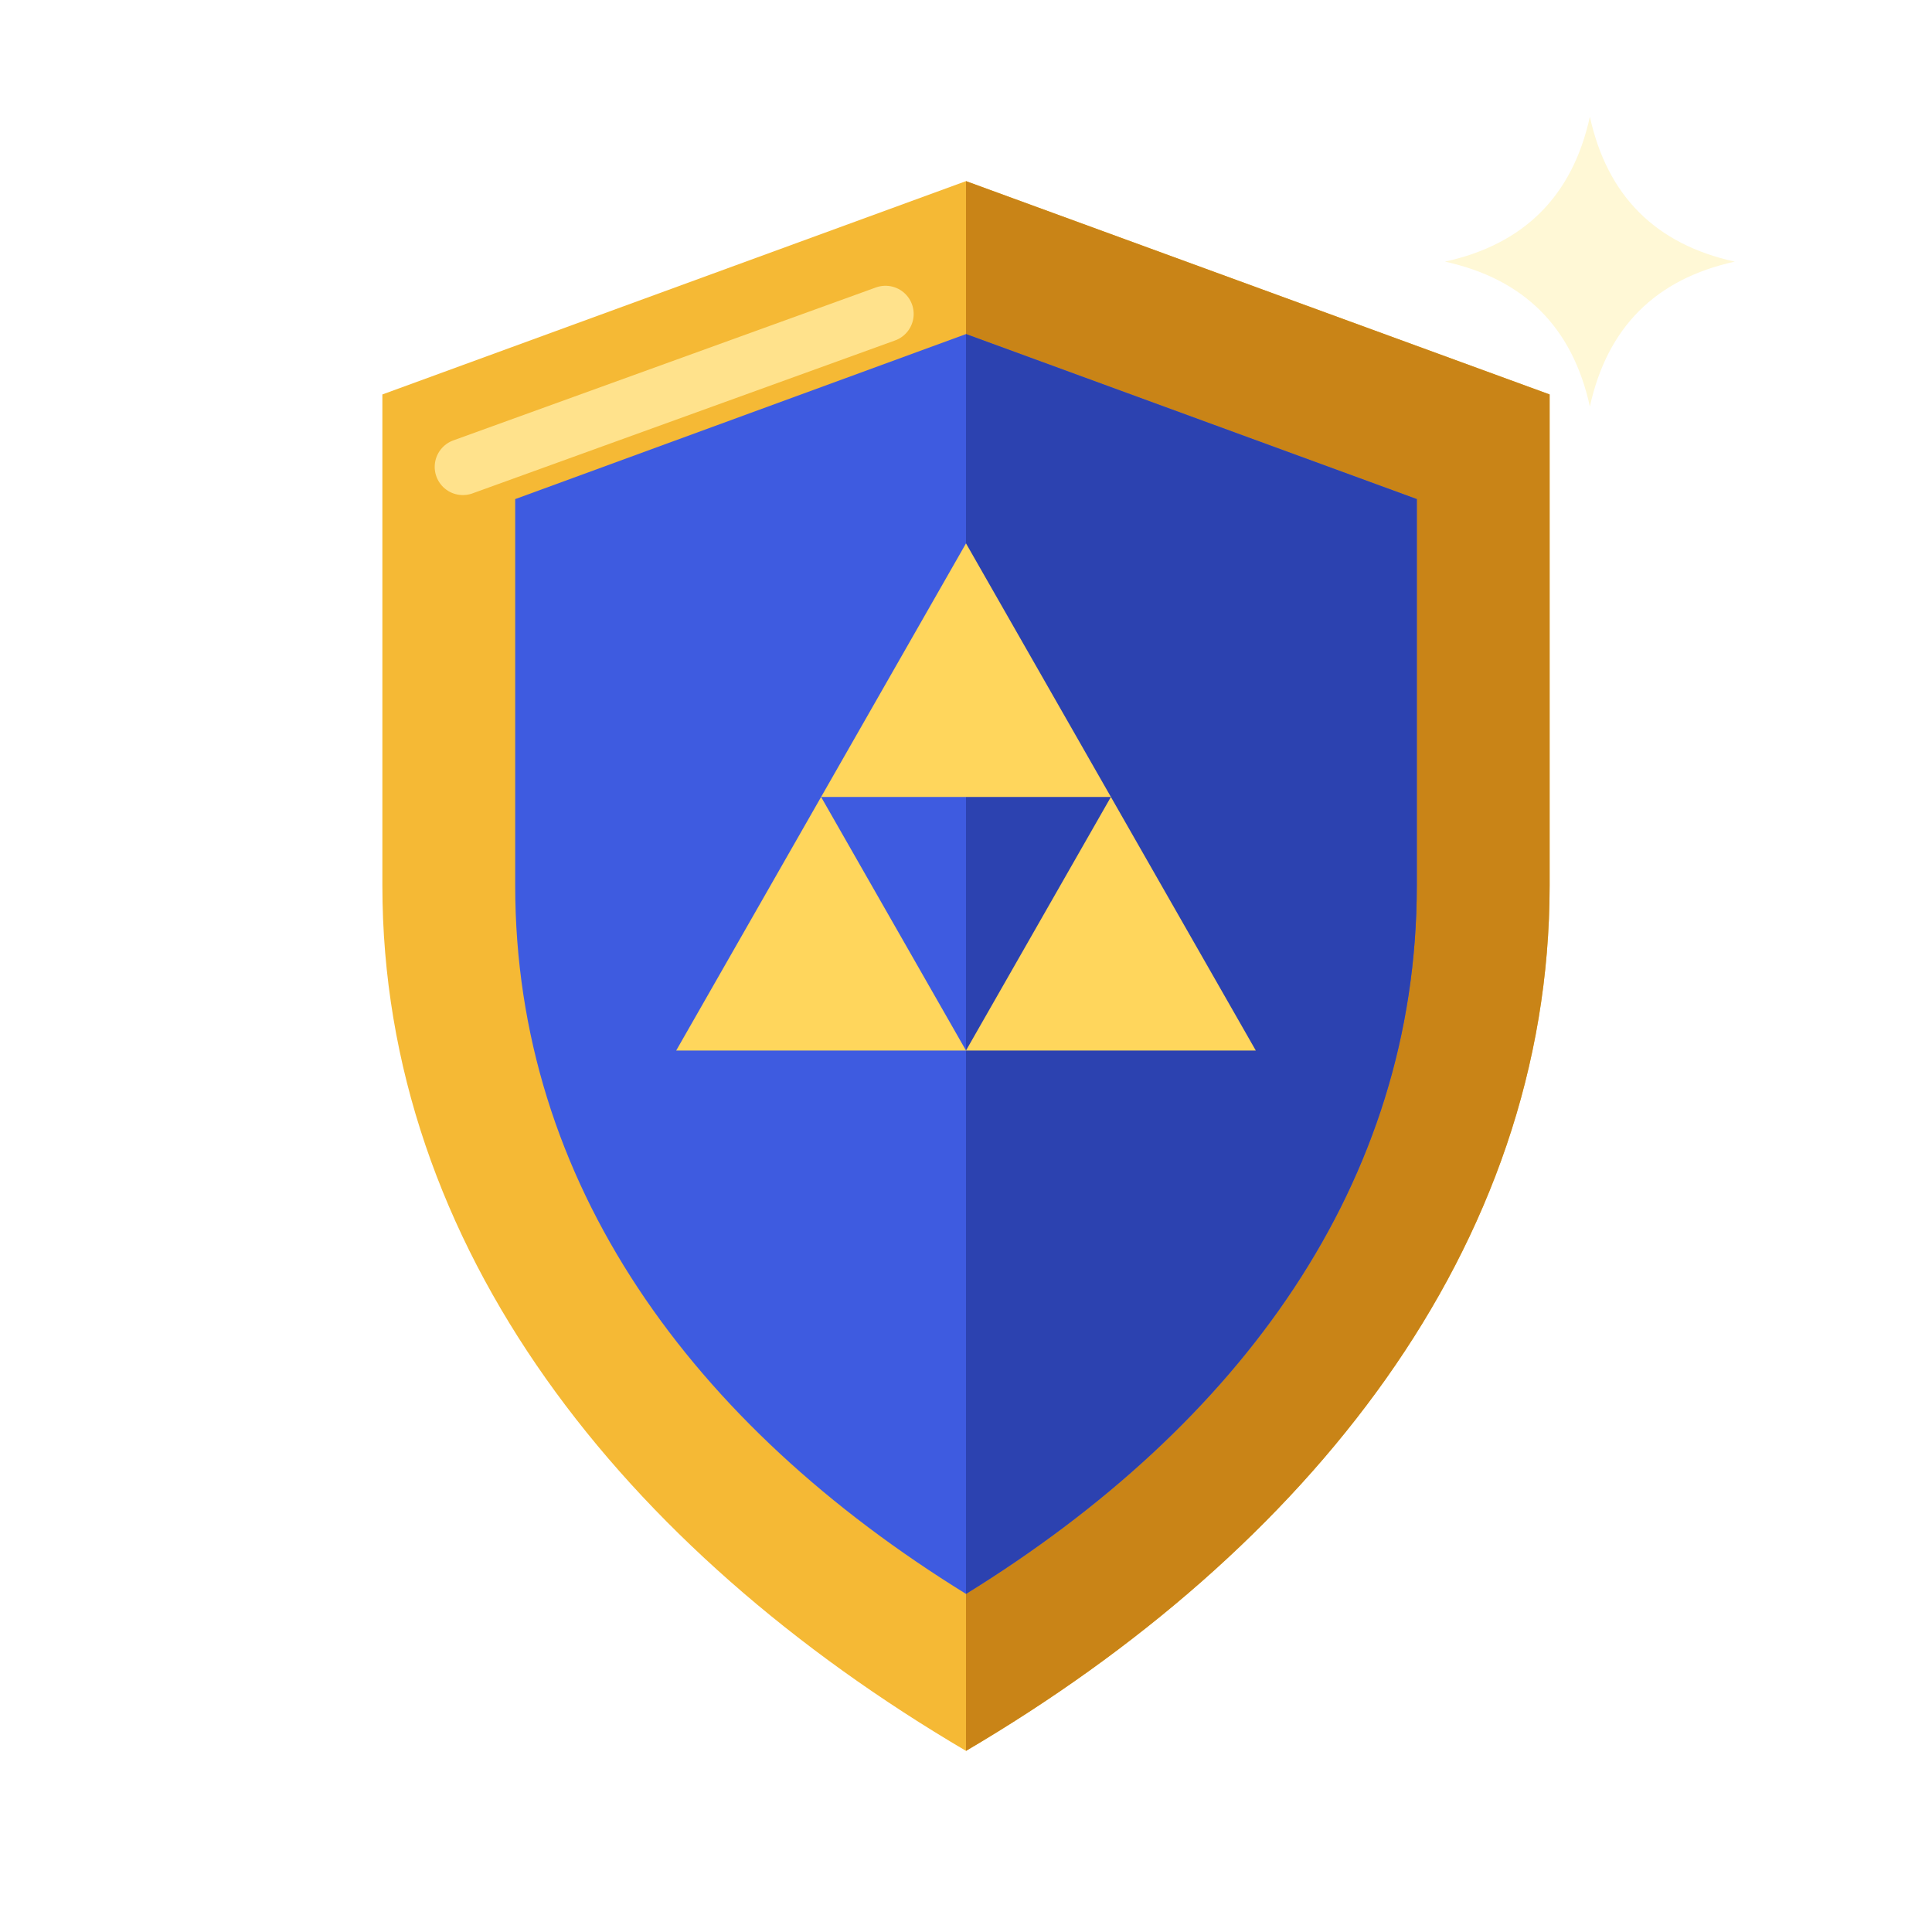
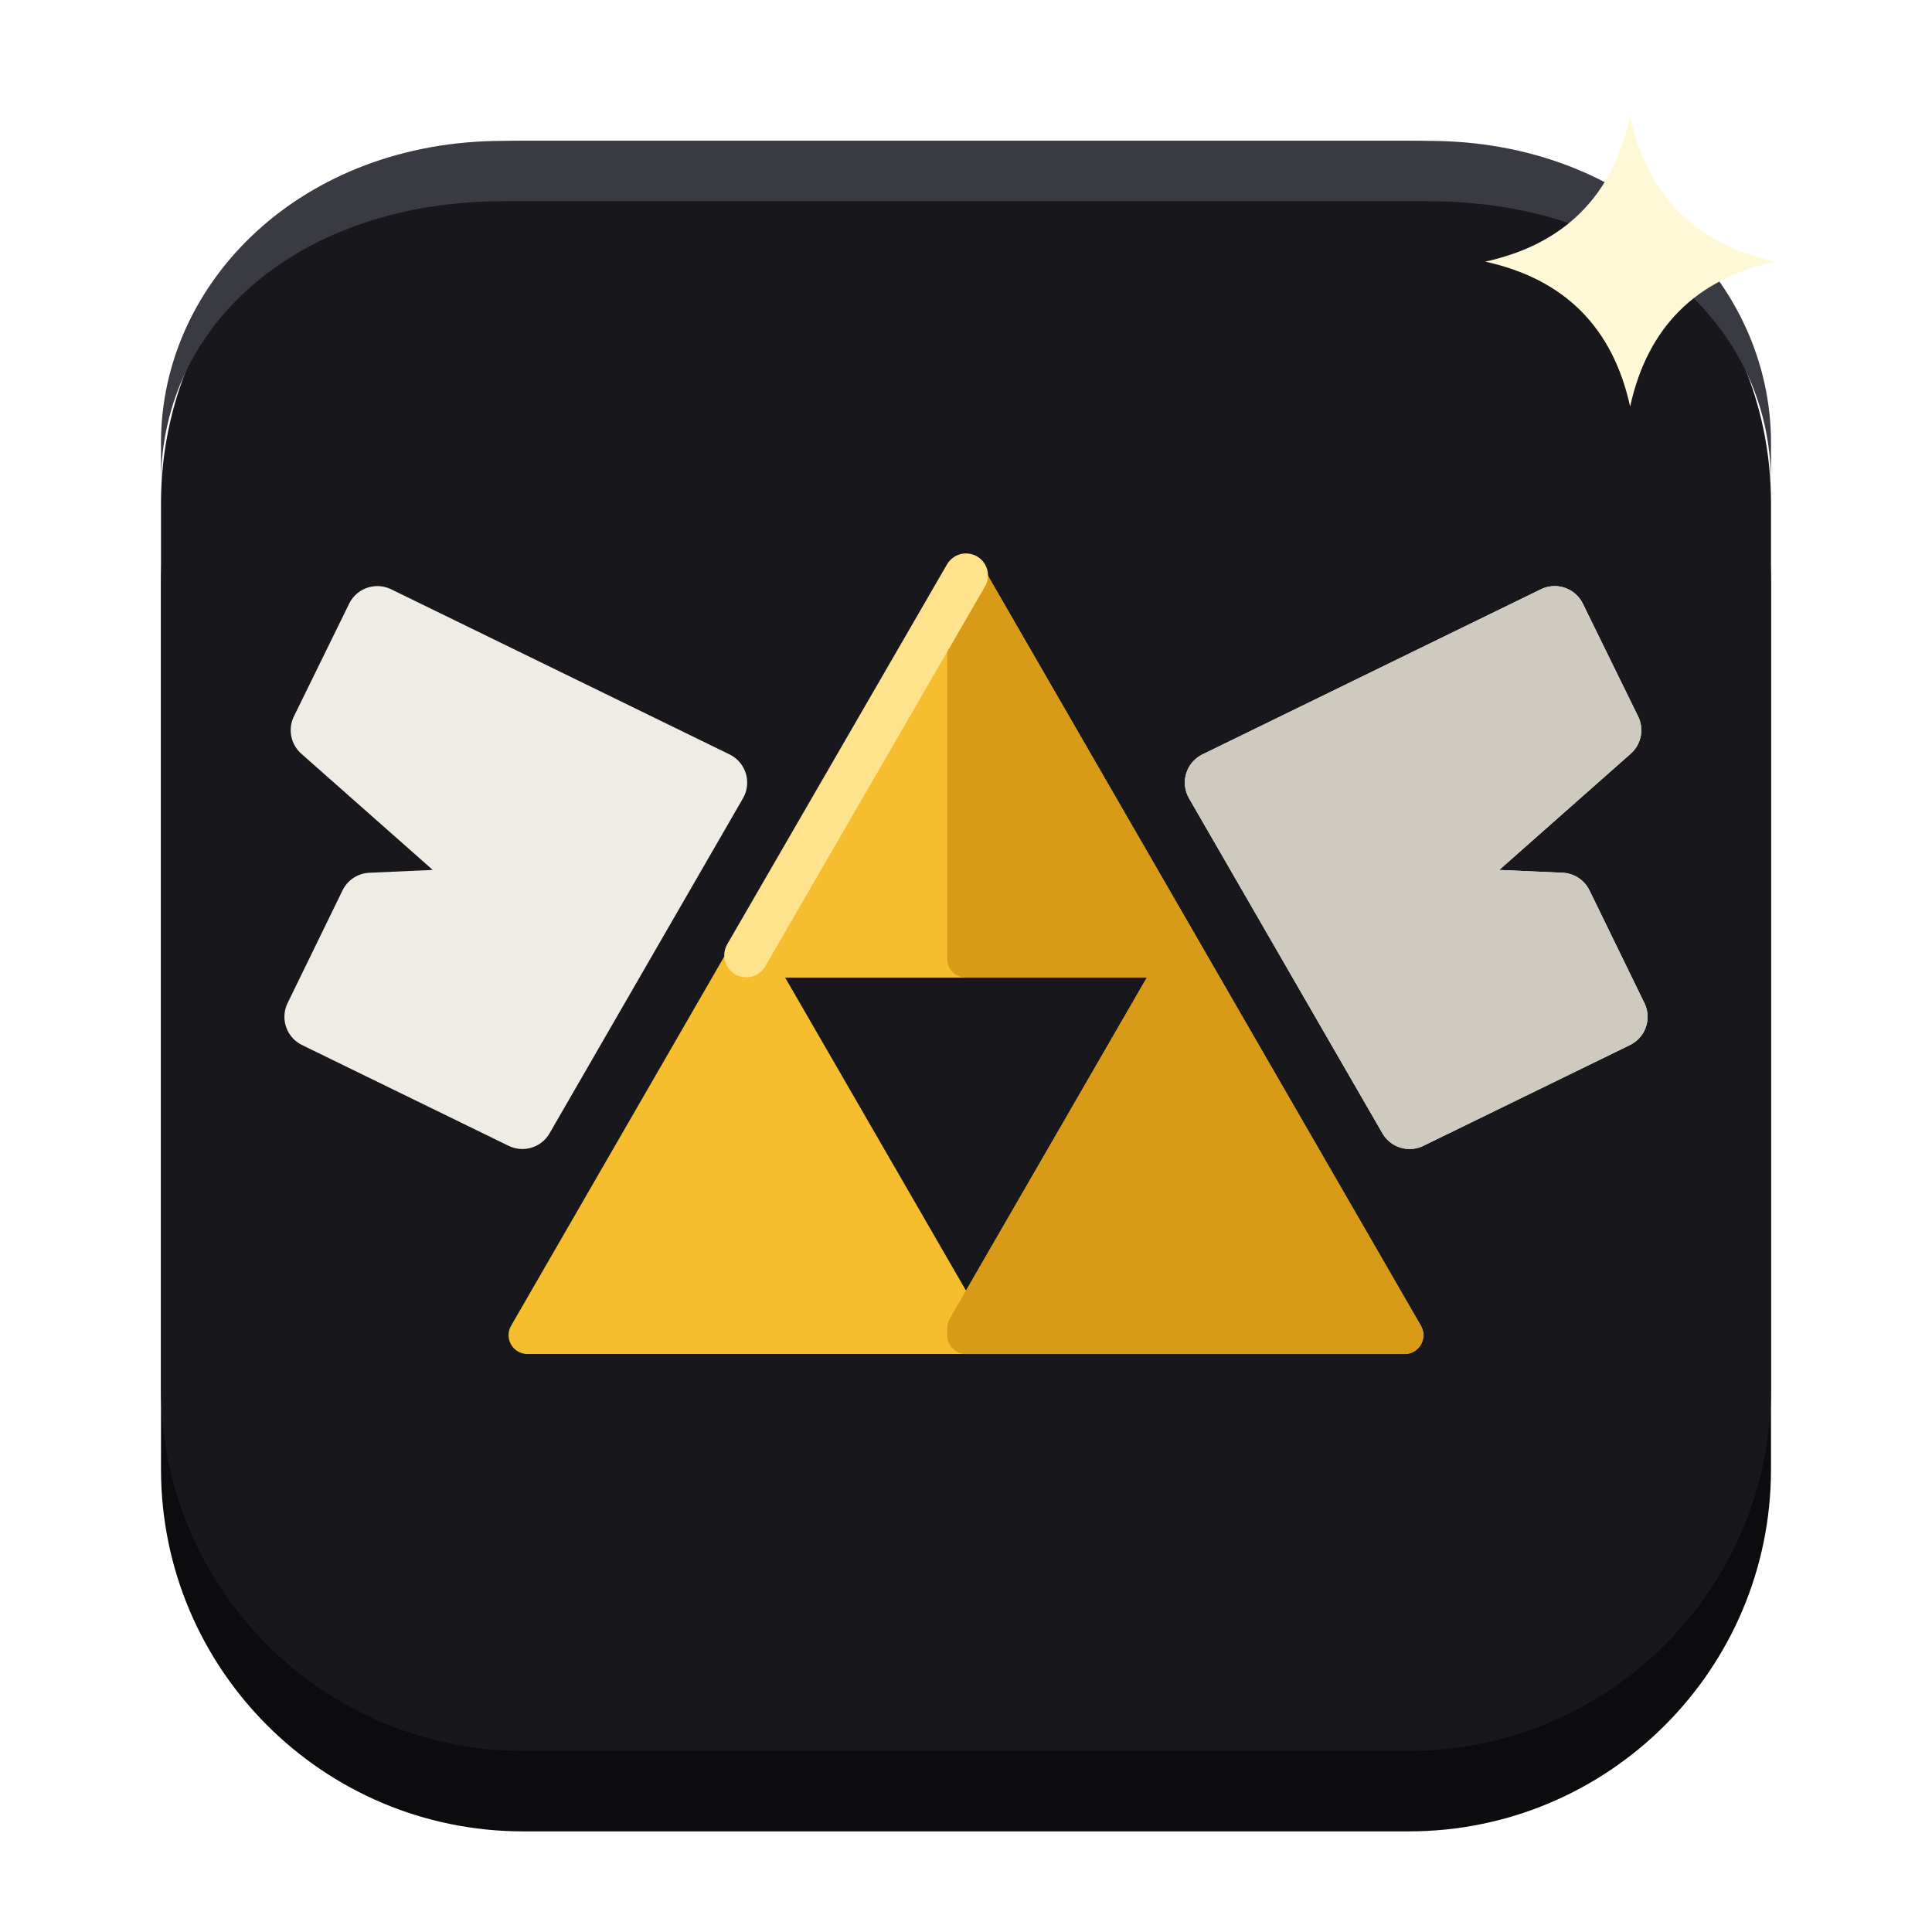
<svg xmlns="http://www.w3.org/2000/svg" viewBox="0 0 48 48" width="48" height="48">
-   <path d="M24 4.5L38.5 9.8V22C38.5 31 32.5 38.5 24 43.5C15.5 38.5 9.5 31 9.5 22V9.8Z" fill="#f5b935" />
-   <path d="M24 4.5L38.5 9.8V22C38.5 31 32.5 38.5 24 43.5Z" fill="#c98417" />
-   <path d="M24 8.3L35.2 12.4V22C35.2 29.4 30.8 35.4 24 39.6C17.2 35.4 12.8 29.4 12.8 22V12.4Z" fill="#3e5be0" />
-   <path d="M24 8.3L35.2 12.4V22C35.2 29.4 30.8 35.4 24 39.6Z" fill="#2c42b0" />
-   <path d="M24 13.5L27.6 19.8H20.4Z M20.4 19.8L24 26.1H16.8Z M27.6 19.8L31.2 26.1H24Z" fill="#ffd65c" />
-   <path d="M11.5 11.6L22 7.8" stroke="#ffe28c" stroke-width="1.4" stroke-linecap="round" />
-   <path d="M39.5 2.9Q40.148 5.852 43.1 6.5Q40.148 7.148 39.5 10.1Q38.852 7.148 35.9 6.5Q38.852 5.852 39.5 2.9Z" fill="#fff8d6" />
+   <rect x="4" y="5.5" width="40" height="40" rx="9" fill="#0c0c0f" />
+   <rect x="4" y="3.5" width="40" height="40" rx="9" fill="#18181c" />
+   <path d="M12.5 3.5H35.5C40.5 3.5 44 7 44 11V12C44 8 40.5 5 35.5 5H12.5C7.5 5 4 8 4 12V11C4 7 7.5 3.5 12.5 3.5Z" fill="#3a3a42" />
+   <g transform="translate(24 23.5) scale(.078) translate(-256 -228)" stroke-linejoin="round">
+     <path d="M176.3 176L68.5 123.4L50.9 159.3L111.3 212.7L66.4 214.7L48.9 250.6L114.7 282.7Z M335.7 176L443.5 123.4L461.1 159.3L400.7 212.7L445.6 214.7L463.1 250.6L397.3 282.7Z" fill="#efece6" stroke="#efece6" stroke-width="20" />
+     <path d="M335.7 176L443.5 123.4L461.1 159.3L400.7 212.7L445.6 214.7L463.1 250.6L397.3 282.7Z" fill="#cfcac0" stroke="#cfcac0" stroke-width="20" />
+     <path d="M256 110L395.7 352L116.3 352Z M188 232.1L324 232.1L256 349.8Z" fill="#f6bd2e" stroke="#f6bd2e" stroke-width="12" fill-rule="evenodd" />
+     <path d="M256 110L395.7 352L256 352L256 349.8L324 232.1L256 232.1Z" fill="#d99a17" stroke="#d99a17" stroke-width="12" />
+     <path d="M256 110L186 231" stroke="#ffe28c" stroke-width="14" stroke-linecap="round" />
+   </g>
+   <path d="M40.5 2.9Q41.148 5.852 44.1 6.5Q41.148 7.148 40.5 10.1Q39.852 7.148 36.9 6.5Q39.852 5.852 40.5 2.9Z" fill="#fff8d6" />
</svg>
